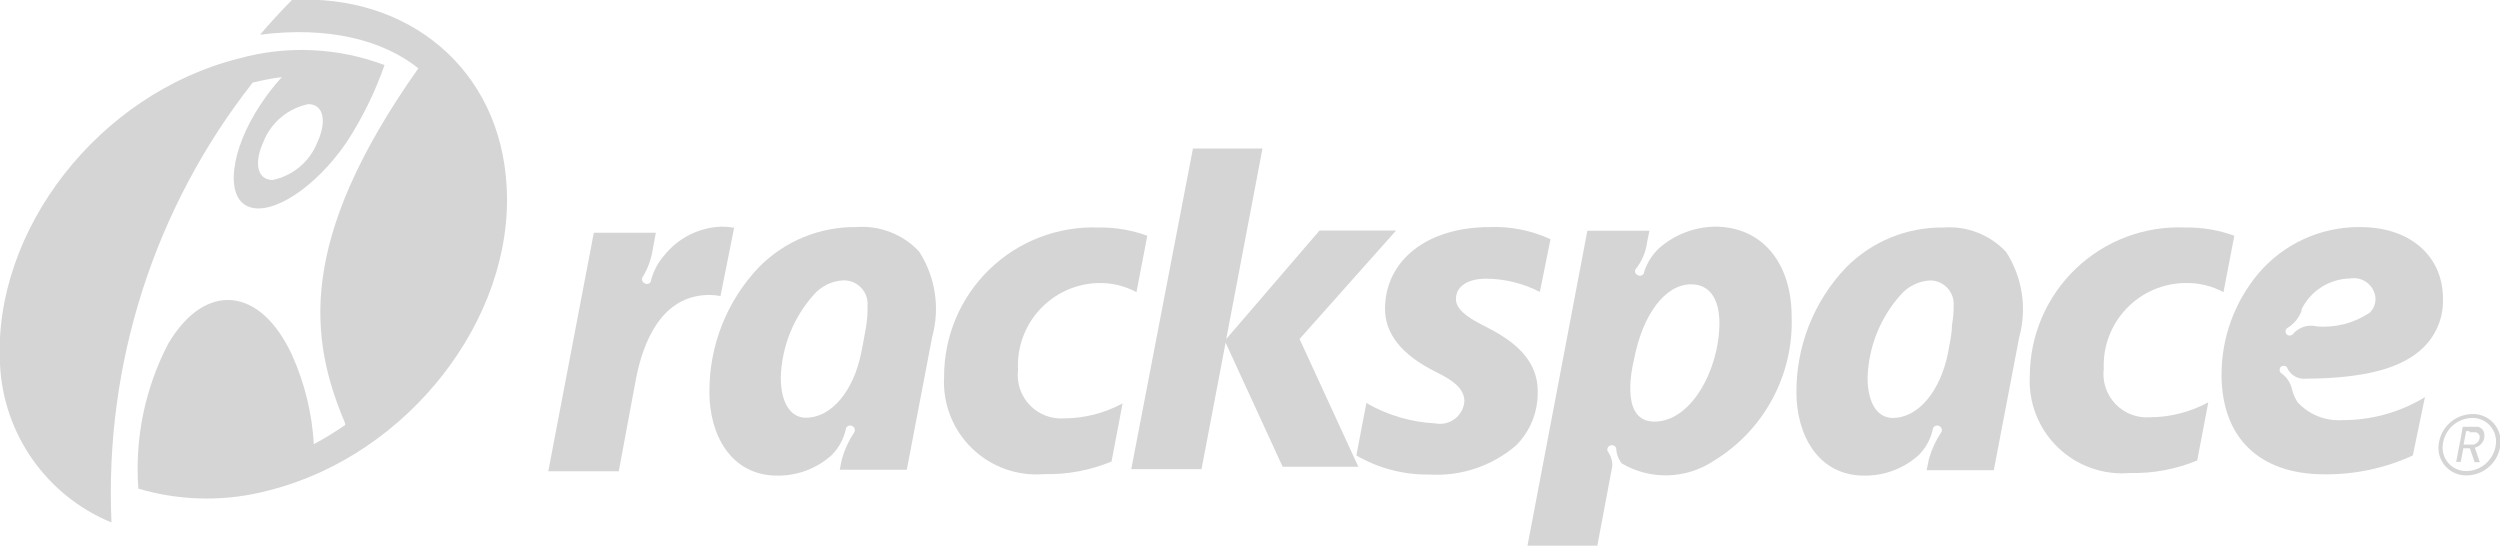
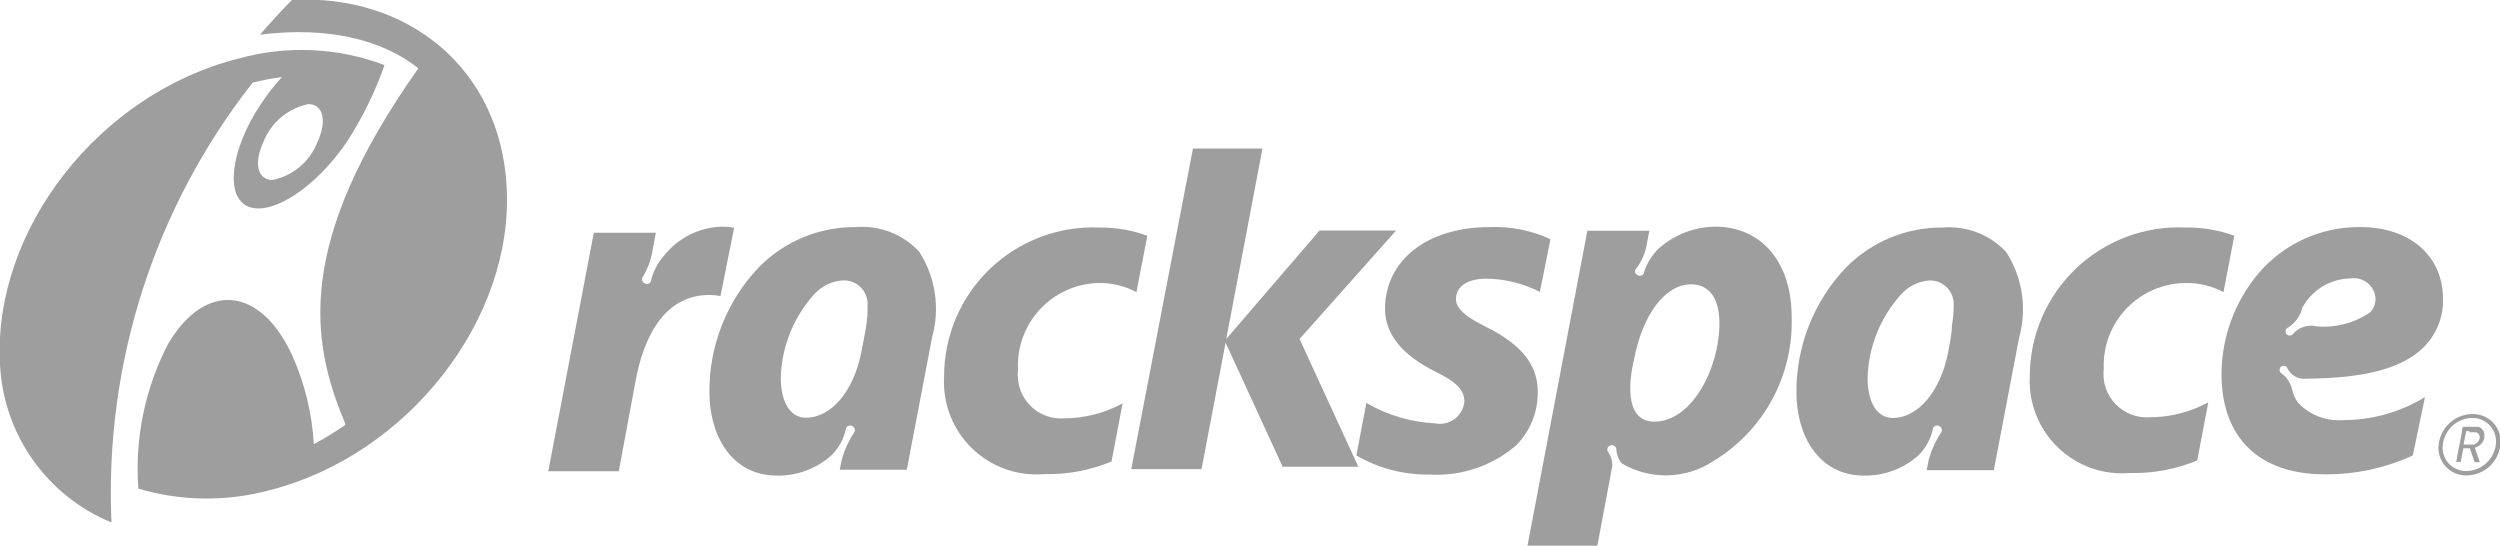
<svg xmlns="http://www.w3.org/2000/svg" id="Layer_1" data-name="Layer 1" viewBox="0 0 115.27 25.17">
  <defs>
-     <style>.cls-1,.cls-2{fill:#d5d5d5;}.cls-1{fill-rule:evenodd;}</style>
+     <style>.cls-1,.cls-2{fill:#9e9e9e;}.cls-1{fill-rule:evenodd;}</style>
  </defs>
  <path class="cls-1" d="M12.15,6.53c-0.46,1-.28,1.76.41,1.77a2.83,2.83,0,0,0,2.07-1.73c0.46-1,.28-1.76-0.41-1.77A2.84,2.84,0,0,0,12.15,6.53ZM17.73,3h0A16.57,16.57,0,0,1,16,6.53c-1.42,2.1-3.45,3.43-4.54,3S10.61,6.94,12,4.84a10.11,10.11,0,0,1,1-1.29h0a0,0,0,0,0,0,0h0a12.58,12.58,0,0,0-1.35.26h0A30.61,30.61,0,0,0,5.14,24.09h0l0,0h0A8.3,8.3,0,0,1,0,16.79v0C-0.34,10.61,4.56,4.32,11,2.7A10.84,10.84,0,0,1,17.73,3Z" />
  <path class="cls-1" d="M15.92,19.59a14.87,14.87,0,0,1-1.45.89h0a11.66,11.66,0,0,0-1-4.1c-1.46-3.17-4-3.42-5.71-.54a12.46,12.46,0,0,0-1.38,6.69h0a11.11,11.11,0,0,0,6.06.07c6.39-1.63,11.27-7.91,10.92-14C23.07,3.18,18.82-.3,13.46,0h0q-0.78.79-1.47,1.6h0a0,0,0,0,0,0,0h0c3.14-.4,5.66.24,7.3,1.55h0c-5.66,8-5,12.52-3.38,16.36h0Z" />
  <path class="cls-1" d="M68.69,10.47a6.1,6.1,0,0,1,2.8.56,0,0,0,0,1,0,0L71,13.46h0a5.48,5.48,0,0,0-2.48-.61c-0.84,0-1.39.35-1.39,0.94,0,0.42.42,0.8,1.31,1.24,1.16,0.58,2.46,1.43,2.46,3a3.41,3.41,0,0,1-1,2.51,5.61,5.61,0,0,1-4,1.34A6.49,6.49,0,0,1,62.54,21h0L63,18.58h0a7,7,0,0,0,3.17.94,1.13,1.13,0,0,0,1.35-1c0-.54-0.38-0.92-1.35-1.39-1.54-.77-2.31-1.74-2.31-2.89C63.87,12,65.8,10.47,68.69,10.47Z" />
  <path class="cls-2" d="M55,6.85h3.21l-1.67,8.78h0l4.3-5h3.53l-4.45,5,2.71,5.89H59.14L56.51,15.8h0l-1.11,5.83H52.16L55,6.87h0Z" />
  <path class="cls-1" d="M50.66,10.49a6.28,6.28,0,0,1,2.24.38,0,0,0,0,1,0,0l-0.5,2.6h0a3.54,3.54,0,0,0-1.77-.42,3.8,3.8,0,0,0-3.69,4,2,2,0,0,0,2.13,2.24,5.71,5.71,0,0,0,2.69-.69h0a0,0,0,0,1,0,0l-0.51,2.68h0a7.62,7.62,0,0,1-3.11.58,4.26,4.26,0,0,1-4.61-4.48A6.87,6.87,0,0,1,50.66,10.49Z" />
  <path class="cls-2" d="M33.25,10.45a3.66,3.66,0,0,1,.6.05h0l-0.63,3.15h0a2.58,2.58,0,0,0-.51-0.05c-2.2,0-3.07,2.16-3.4,3.94l-0.78,4.19H25.28l2.1-11h2.86l-0.14.75a3.45,3.45,0,0,1-.49,1.33l0,0a0.2,0.2,0,0,0,.11.25A0.2,0.2,0,0,0,30,13v0a2.83,2.83,0,0,1,.63-1.23A3.54,3.54,0,0,1,33.25,10.45Z" />
  <path class="cls-1" d="M106.83,15.05h0a3.81,3.81,0,0,0,2.43-.63,0.88,0.88,0,0,0,.27-0.66,1,1,0,0,0-1.17-.92,2.55,2.55,0,0,0-2.24,1.42l0,0.07a1.56,1.56,0,0,1-.68.81l0,0a0.2,0.2,0,0,0,0,.28,0.2,0.2,0,0,0,.27,0l0,0A1.09,1.09,0,0,1,106.83,15.05Zm2-4.58c2.29,0,3.81,1.33,3.81,3.3a3,3,0,0,1-.88,2.23c-1,1-2.76,1.44-5.42,1.46h0a0.85,0.85,0,0,1-.9-0.54l0,0a0.21,0.21,0,0,0-.28,0,0.2,0.2,0,0,0,0,.27l0,0a1.24,1.24,0,0,1,.52.76,1.83,1.83,0,0,0,.26.6,2.58,2.58,0,0,0,2.09.82,7.23,7.23,0,0,0,3.78-1.06h0L111.25,21h0a9.53,9.53,0,0,1-4.07.87c-3,0-4.75-1.68-4.75-4.61a7.25,7.25,0,0,1,1.7-4.65A6.07,6.07,0,0,1,108.8,10.47Z" />
  <path class="cls-2" d="M76.28,19.44c1.71,0,3-2.42,3-4.56,0-.52-0.12-1.77-1.31-1.77s-2.23,1.38-2.63,3.47C75.17,17.29,74.79,19.44,76.28,19.44Zm-0.23-8.8-0.1.5a2.54,2.54,0,0,1-.54,1.28l0,0a0.19,0.19,0,0,0,.09.26,0.21,0.21,0,0,0,.28-0.05l0,0a2.6,2.6,0,0,1,.71-1.18,4,4,0,0,1,2.58-1c2.15,0,3.54,1.63,3.54,4.17A7.48,7.48,0,0,1,79,21.26a4,4,0,0,1-4.22.11,1.17,1.17,0,0,1-.26-0.7v0a0.21,0.21,0,0,0-.4.13l0,0a1.09,1.09,0,0,1,.22.69l-0.69,3.67H70.43l2.76-14.52h2.86Z" />
  <path class="cls-1" d="M100.78,10.49a6.28,6.28,0,0,1,2.24.38,0,0,0,0,1,0,0l-0.5,2.6h0a3.54,3.54,0,0,0-1.77-.42A3.8,3.8,0,0,0,97,17a2,2,0,0,0,2.13,2.24,5.71,5.71,0,0,0,2.69-.69h0a0,0,0,0,1,0,0l-0.51,2.68h0a7.62,7.62,0,0,1-3.11.58,4.26,4.26,0,0,1-4.61-4.48A6.87,6.87,0,0,1,100.78,10.49Z" />
  <path class="cls-2" d="M87.64,13.59a6,6,0,0,0-1.53,3.82c0,1.14.43,1.86,1.16,1.86,1.18,0,2.2-1.24,2.55-3C89.9,15.81,90,15.4,90,15a5,5,0,0,0,.08-0.91A1.09,1.09,0,0,0,89,12.93,1.93,1.93,0,0,0,87.64,13.59Zm1.2,8.06,0.1-.49a4.42,4.42,0,0,1,.58-1.25l0,0a0.21,0.21,0,0,0-.11-0.27,0.21,0.21,0,0,0-.28.1v0A2.41,2.41,0,0,1,88.45,21a3.69,3.69,0,0,1-2.49.93c-2.16,0-3.13-1.92-3.13-3.83a8.28,8.28,0,0,1,2.29-5.77,6.2,6.2,0,0,1,4.48-1.84,3.59,3.59,0,0,1,2.9,1.13,4.88,4.88,0,0,1,.6,3.94l-1.17,6.12h-3.1Z" />
  <path class="cls-2" d="M37.52,13.59A6,6,0,0,0,36,17.4c0,1.14.43,1.86,1.16,1.86,1.18,0,2.2-1.24,2.55-3,0.08-.4.16-0.82,0.22-1.18A5,5,0,0,0,40,14.12a1.09,1.09,0,0,0-1.16-1.19A1.93,1.93,0,0,0,37.52,13.59Zm1.2,8.06,0.1-.49a4.42,4.42,0,0,1,.58-1.25l0,0a0.21,0.21,0,0,0-.11-0.27,0.21,0.21,0,0,0-.28.1v0A2.41,2.41,0,0,1,38.33,21a3.69,3.69,0,0,1-2.49.93c-2.16,0-3.13-1.92-3.13-3.83A8.28,8.28,0,0,1,35,12.31a6.2,6.2,0,0,1,4.48-1.84,3.59,3.59,0,0,1,2.9,1.13,4.88,4.88,0,0,1,.6,3.94l-1.17,6.12h-3.1Z" />
  <path class="cls-2" d="M112.63,20.52a1.08,1.08,0,0,0,1.1,1.2,1.39,1.39,0,0,0,1.35-1.24,1.08,1.08,0,0,0-1.1-1.21A1.39,1.39,0,0,0,112.63,20.52Zm-0.19,0A1.58,1.58,0,0,1,114,19.09a1.27,1.27,0,0,1,1.29,1.42,1.58,1.58,0,0,1-1.54,1.41A1.27,1.27,0,0,1,112.44,20.5Zm1.11-.84h0.56l0.16,0a0.39,0.39,0,0,1,.28.38,0.49,0.49,0,0,1,0,.1,0.58,0.58,0,0,1-.44.48l0.23,0.67h-0.24l-0.22-.64h-0.3l-0.12.63h-0.21l0.12-.64h0l0.1-.5Zm0.32,0.2h-0.16l-0.06.31-0.06.31h0.34l0.12,0a0.37,0.37,0,0,0,.28-0.29,0.23,0.23,0,0,0-.17-0.28l-0.11,0h-0.19Z" />
</svg>
